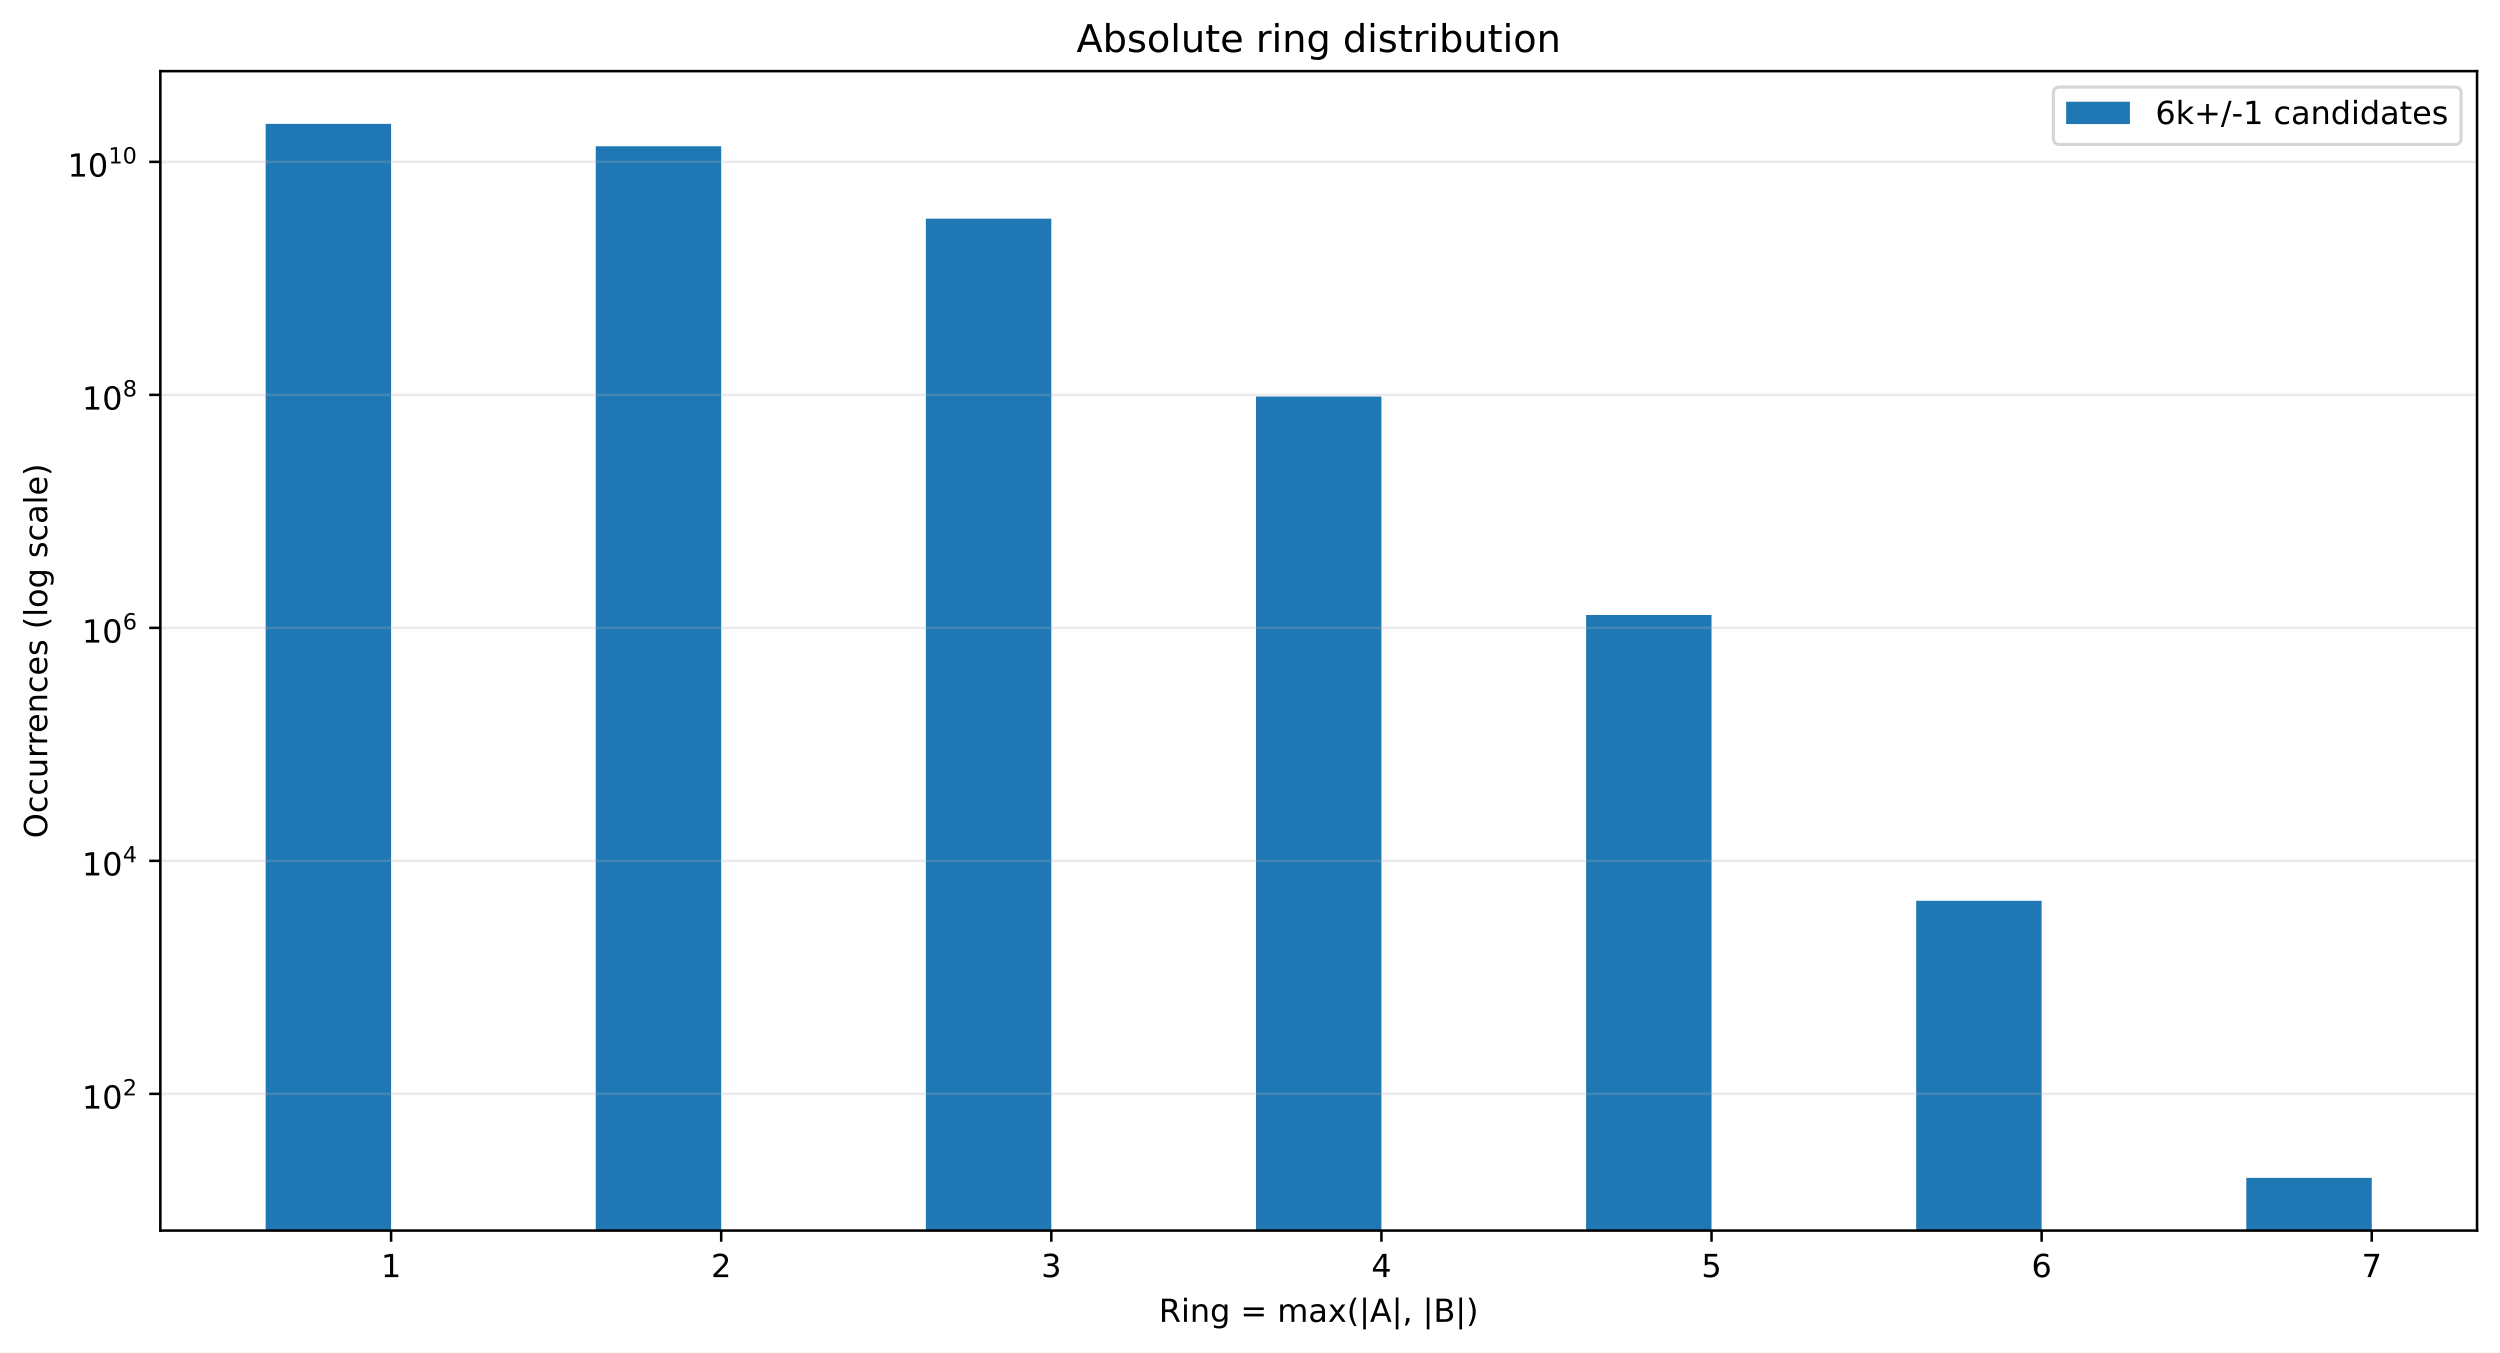
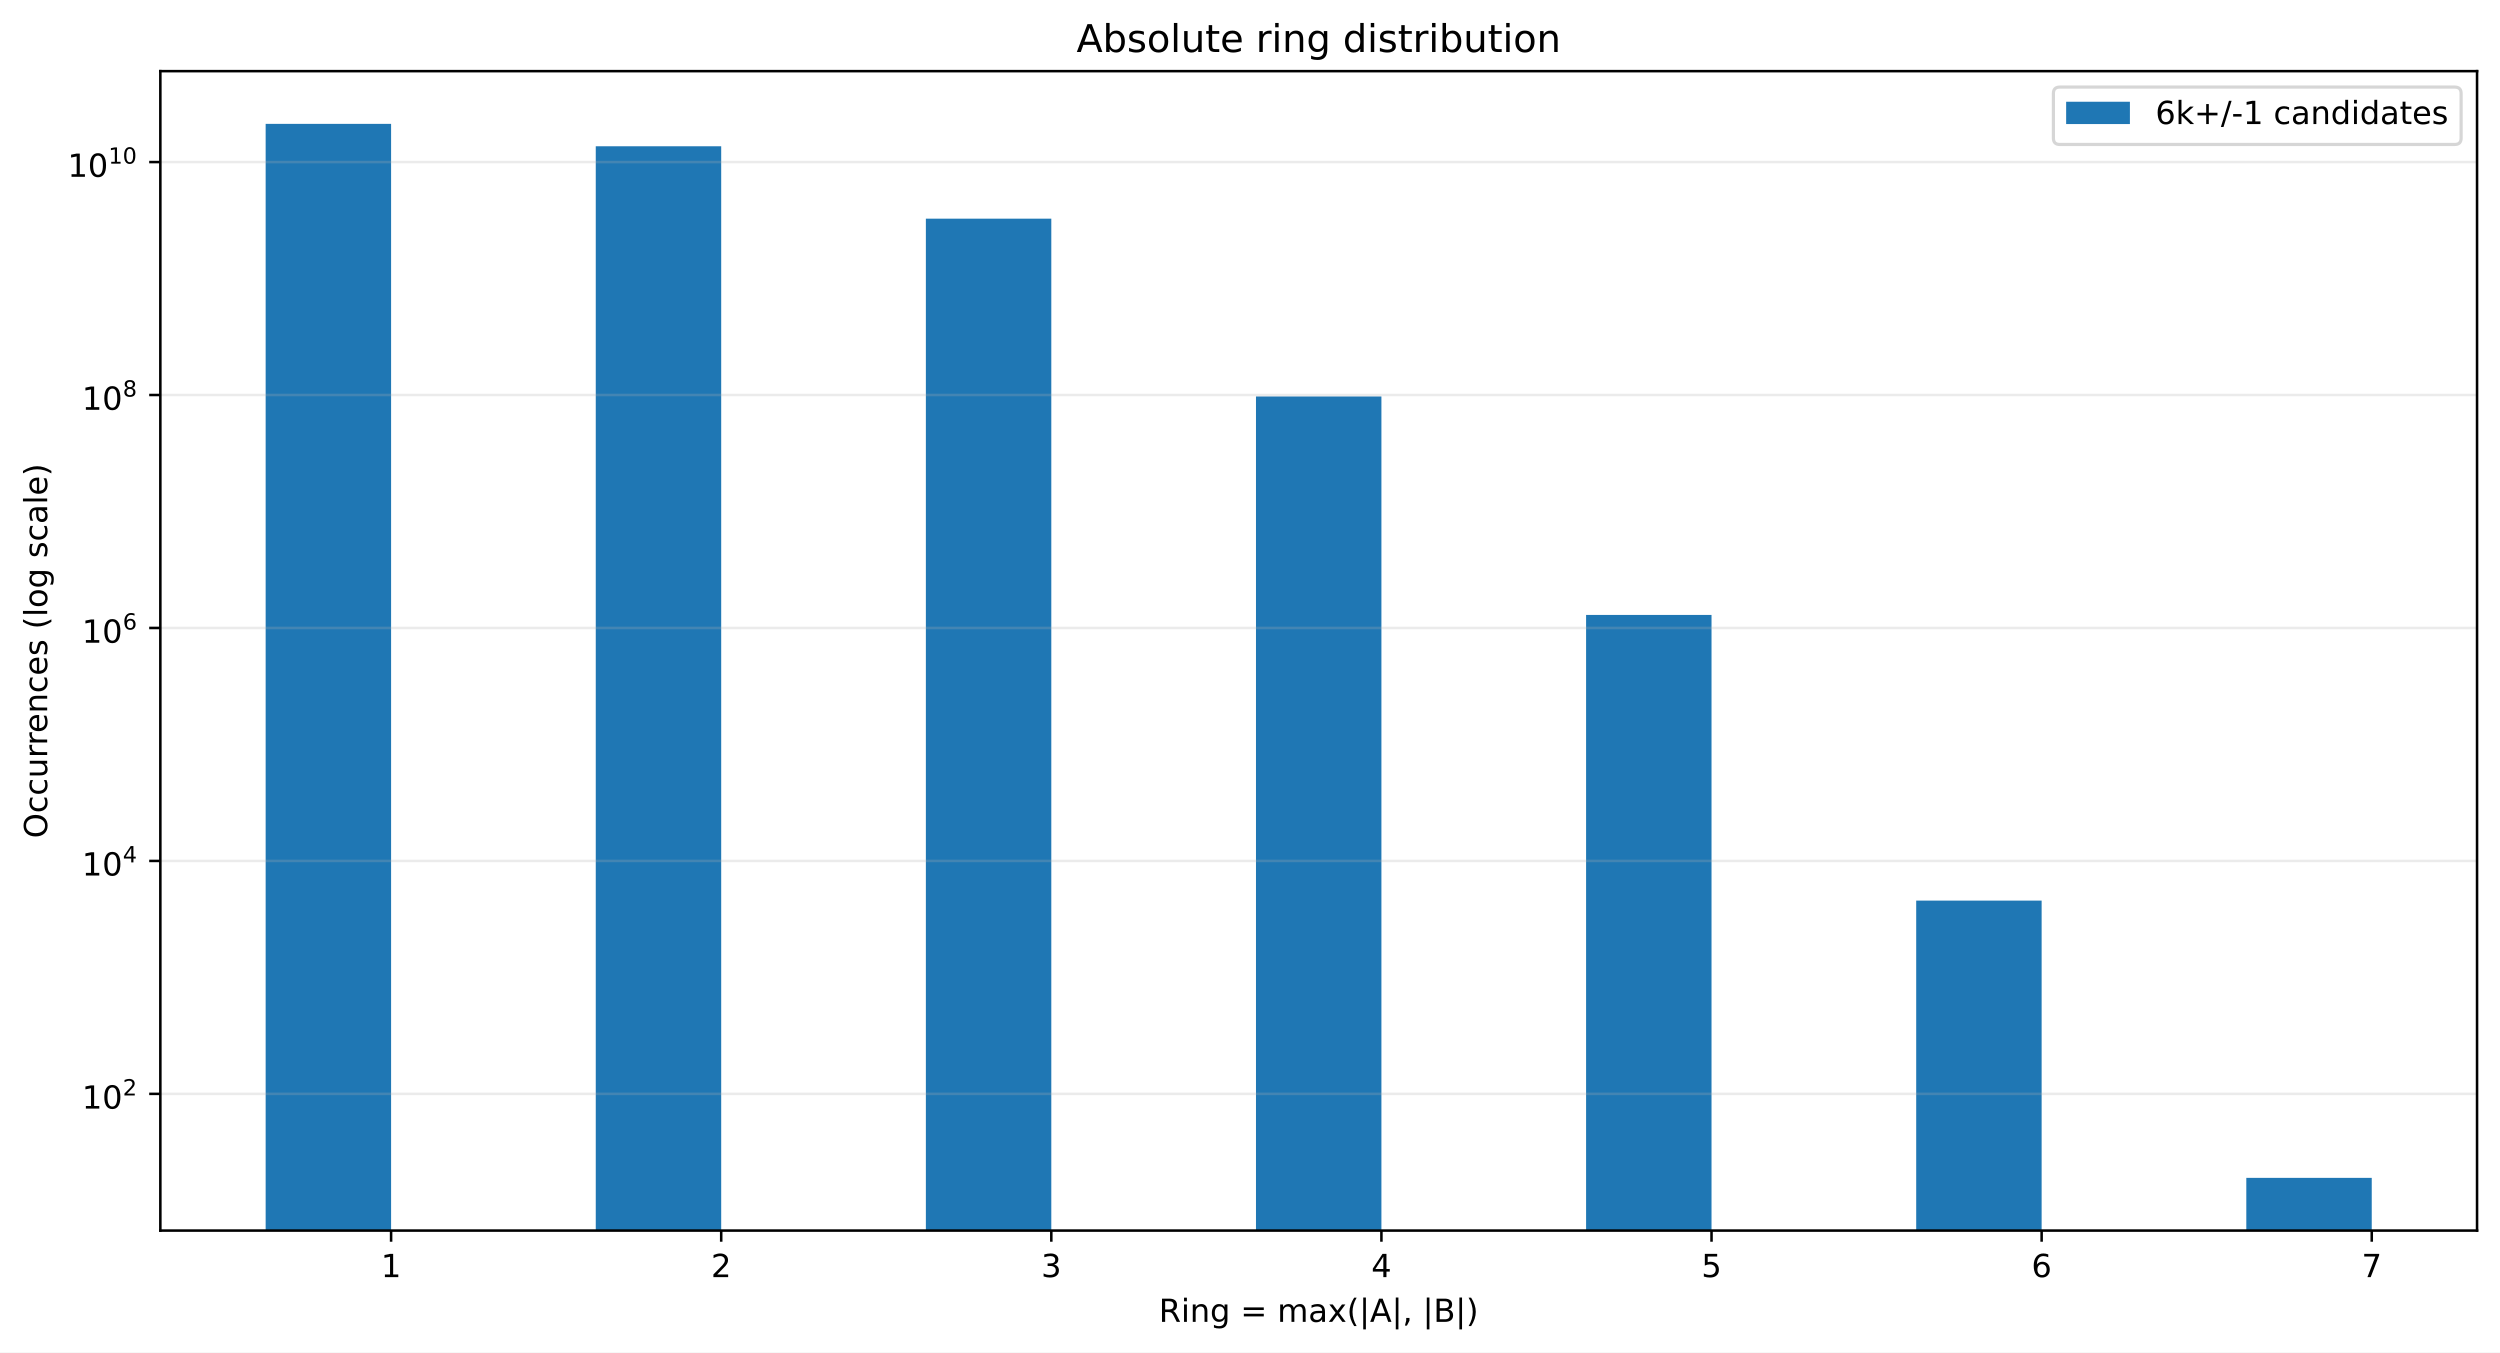
<svg xmlns="http://www.w3.org/2000/svg" xmlns:xlink="http://www.w3.org/1999/xlink" width="784.258pt" height="424.28pt" viewBox="0 0 784.258 424.28" version="1.1">
  <defs>
    <style type="text/css">*{stroke-linejoin: round; stroke-linecap: butt}</style>
  </defs>
  <g id="figure_1">
    <g id="patch_1">
      <path d="M 0 424.28  L 784.258 424.28  L 784.258 0  L 0 0  z " style="fill: #ffffff" />
    </g>
    <g id="axes_1">
      <g id="patch_2">
        <path d="M 50.301 386.036  L 777.058 386.036  L 777.058 22.318  L 50.301 22.318  z " style="fill: #ffffff" />
      </g>
      <g id="patch_3">
-         <path d="M 83.335 36961.839  L 122.687 36961.839  L 122.687 38.851  L 83.335 38.851  z " clip-path="url(#p79db708e8c)" style="fill: #1f77b4" />
+         <path d="M 83.335 36954.535  L 122.687 36954.535  L 122.687 38.851  L 83.335 38.851  z " clip-path="url(#p47289c1f13)" style="fill: #1f77b4" />
      </g>
      <g id="patch_4">
-         <path d="M 186.891 36961.839  L 226.243 36961.839  L 226.243 45.885  L 186.891 45.885  z " clip-path="url(#p79db708e8c)" style="fill: #1f77b4" />
+         <path d="M 186.891 36954.535  L 226.243 36954.535  L 226.243 45.884  L 186.891 45.884  z " clip-path="url(#p47289c1f13)" style="fill: #1f77b4" />
      </g>
      <g id="patch_5">
-         <path d="M 290.448 36961.839  L 329.799 36961.839  L 329.799 68.605  L 290.448 68.605  z " clip-path="url(#p79db708e8c)" style="fill: #1f77b4" />
+         <path d="M 290.448 36954.535  L 329.799 36954.535  L 329.799 68.599  L 290.448 68.599  z " clip-path="url(#p47289c1f13)" style="fill: #1f77b4" />
      </g>
      <g id="patch_6">
-         <path d="M 394.004 36961.839  L 433.355 36961.839  L 433.355 124.393  L 394.004 124.393  z " clip-path="url(#p79db708e8c)" style="fill: #1f77b4" />
+         <path d="M 394.004 36954.535  L 433.355 36954.535  L 433.355 124.376  L 394.004 124.376  z " clip-path="url(#p47289c1f13)" style="fill: #1f77b4" />
      </g>
      <g id="patch_7">
-         <path d="M 497.56 36961.839  L 536.912 36961.839  L 536.912 192.935  L 497.56 192.935  z " clip-path="url(#p79db708e8c)" style="fill: #1f77b4" />
+         <path d="M 497.56 36954.535  L 536.912 36954.535  L 536.912 192.905  L 497.56 192.905  z " clip-path="url(#p47289c1f13)" style="fill: #1f77b4" />
      </g>
      <g id="patch_8">
-         <path d="M 601.116 36961.839  L 640.468 36961.839  L 640.468 282.594  L 601.116 282.594  z " clip-path="url(#p79db708e8c)" style="fill: #1f77b4" />
+         <path d="M 601.116 36954.535  L 640.468 36954.535  L 640.468 282.527  L 601.116 282.527  z " clip-path="url(#p47289c1f13)" style="fill: #1f77b4" />
      </g>
      <g id="patch_9">
-         <path d="M 704.673 36961.839  L 744.024 36961.839  L 744.024 369.503  L 704.673 369.503  z " clip-path="url(#p79db708e8c)" style="fill: #1f77b4" />
+         <path d="M 704.673 36954.535  L 744.024 36954.535  L 744.024 369.503  L 704.673 369.503  z " clip-path="url(#p47289c1f13)" style="fill: #1f77b4" />
      </g>
      <g id="matplotlib.axis_1">
        <g id="xtick_1">
          <g id="line2d_1">
            <defs>
-               <path id="m035ee62857" d="M 0 0  L 0 3.5  " style="stroke: #000000; stroke-width: 0.8" />
+               <path id="m7d4d4d542f" d="M 0 0  L 0 3.5  " style="stroke: #000000; stroke-width: 0.8" />
            </defs>
            <g>
-               <use xlink:href="#m035ee62857" x="122.687" y="386.036" style="stroke: #000000; stroke-width: 0.8" />
+               <use xlink:href="#m7d4d4d542f" x="122.687" y="386.036" style="stroke: #000000; stroke-width: 0.8" />
            </g>
          </g>
          <g id="text_1">
            <g transform="translate(119.5053 400.6334) scale(0.1 -0.1)">
              <defs>
                <path id="DejaVuSans-14" d="M 794 531  L 1825 531  L 1825 4091  L 703 3866  L 703 4441  L 1819 4666  L 2450 4666  L 2450 531  L 3481 531  L 3481 0  L 794 0  L 794 531  z " transform="scale(0.015625)" />
              </defs>
              <use xlink:href="#DejaVuSans-14" />
            </g>
          </g>
        </g>
        <g id="xtick_2">
          <g id="line2d_2">
            <g>
-               <use xlink:href="#m035ee62857" x="226.243" y="386.036" style="stroke: #000000; stroke-width: 0.8" />
+               <use xlink:href="#m7d4d4d542f" x="226.243" y="386.036" style="stroke: #000000; stroke-width: 0.8" />
            </g>
          </g>
          <g id="text_2">
            <g transform="translate(223.0616 400.6334) scale(0.1 -0.1)">
              <defs>
                <path id="DejaVuSans-15" d="M 1228 531  L 3431 531  L 3431 0  L 469 0  L 469 531  Q 828 903 1448 1529  Q 2069 2156 2228 2338  Q 2531 2678 2651 2914  Q 2772 3150 2772 3378  Q 2772 3750 2511 3984  Q 2250 4219 1831 4219  Q 1534 4219 1204 4116  Q 875 4013 500 3803  L 500 4441  Q 881 4594 1212 4672  Q 1544 4750 1819 4750  Q 2544 4750 2975 4387  Q 3406 4025 3406 3419  Q 3406 3131 3298 2873  Q 3191 2616 2906 2266  Q 2828 2175 2409 1742  Q 1991 1309 1228 531  z " transform="scale(0.015625)" />
              </defs>
              <use xlink:href="#DejaVuSans-15" />
            </g>
          </g>
        </g>
        <g id="xtick_3">
          <g id="line2d_3">
            <g>
-               <use xlink:href="#m035ee62857" x="329.799" y="386.036" style="stroke: #000000; stroke-width: 0.8" />
+               <use xlink:href="#m7d4d4d542f" x="329.799" y="386.036" style="stroke: #000000; stroke-width: 0.8" />
            </g>
          </g>
          <g id="text_3">
            <g transform="translate(326.6178 400.6334) scale(0.1 -0.1)">
              <defs>
                <path id="DejaVuSans-16" d="M 2597 2516  Q 3050 2419 3304 2112  Q 3559 1806 3559 1356  Q 3559 666 3084 287  Q 2609 -91 1734 -91  Q 1441 -91 1130 -33  Q 819 25 488 141  L 488 750  Q 750 597 1062 519  Q 1375 441 1716 441  Q 2309 441 2620 675  Q 2931 909 2931 1356  Q 2931 1769 2642 2001  Q 2353 2234 1838 2234  L 1294 2234  L 1294 2753  L 1863 2753  Q 2328 2753 2575 2939  Q 2822 3125 2822 3475  Q 2822 3834 2567 4026  Q 2313 4219 1838 4219  Q 1578 4219 1281 4162  Q 984 4106 628 3988  L 628 4550  Q 988 4650 1302 4700  Q 1616 4750 1894 4750  Q 2613 4750 3031 4423  Q 3450 4097 3450 3541  Q 3450 3153 3228 2886  Q 3006 2619 2597 2516  z " transform="scale(0.015625)" />
              </defs>
              <use xlink:href="#DejaVuSans-16" />
            </g>
          </g>
        </g>
        <g id="xtick_4">
          <g id="line2d_4">
            <g>
-               <use xlink:href="#m035ee62857" x="433.355" y="386.036" style="stroke: #000000; stroke-width: 0.8" />
+               <use xlink:href="#m7d4d4d542f" x="433.355" y="386.036" style="stroke: #000000; stroke-width: 0.8" />
            </g>
          </g>
          <g id="text_4">
            <g transform="translate(430.174 400.6334) scale(0.1 -0.1)">
              <defs>
                <path id="DejaVuSans-17" d="M 2419 4116  L 825 1625  L 2419 1625  L 2419 4116  z M 2253 4666  L 3047 4666  L 3047 1625  L 3713 1625  L 3713 1100  L 3047 1100  L 3047 0  L 2419 0  L 2419 1100  L 313 1100  L 313 1709  L 2253 4666  z " transform="scale(0.015625)" />
              </defs>
              <use xlink:href="#DejaVuSans-17" />
            </g>
          </g>
        </g>
        <g id="xtick_5">
          <g id="line2d_5">
            <g>
-               <use xlink:href="#m035ee62857" x="536.912" y="386.036" style="stroke: #000000; stroke-width: 0.8" />
+               <use xlink:href="#m7d4d4d542f" x="536.912" y="386.036" style="stroke: #000000; stroke-width: 0.8" />
            </g>
          </g>
          <g id="text_5">
            <g transform="translate(533.7303 400.6334) scale(0.1 -0.1)">
              <defs>
                <path id="DejaVuSans-18" d="M 691 4666  L 3169 4666  L 3169 4134  L 1269 4134  L 1269 2991  Q 1406 3038 1543 3061  Q 1681 3084 1819 3084  Q 2600 3084 3056 2656  Q 3513 2228 3513 1497  Q 3513 744 3044 326  Q 2575 -91 1722 -91  Q 1428 -91 1123 -41  Q 819 9 494 109  L 494 744  Q 775 591 1075 516  Q 1375 441 1709 441  Q 2250 441 2565 725  Q 2881 1009 2881 1497  Q 2881 1984 2565 2268  Q 2250 2553 1709 2553  Q 1456 2553 1204 2497  Q 953 2441 691 2322  L 691 4666  z " transform="scale(0.015625)" />
              </defs>
              <use xlink:href="#DejaVuSans-18" />
            </g>
          </g>
        </g>
        <g id="xtick_6">
          <g id="line2d_6">
            <g>
-               <use xlink:href="#m035ee62857" x="640.468" y="386.036" style="stroke: #000000; stroke-width: 0.8" />
+               <use xlink:href="#m7d4d4d542f" x="640.468" y="386.036" style="stroke: #000000; stroke-width: 0.8" />
            </g>
          </g>
          <g id="text_6">
            <g transform="translate(637.2865 400.6334) scale(0.1 -0.1)">
              <defs>
                <path id="DejaVuSans-19" d="M 2113 2584  Q 1688 2584 1439 2293  Q 1191 2003 1191 1497  Q 1191 994 1439 701  Q 1688 409 2113 409  Q 2538 409 2786 701  Q 3034 994 3034 1497  Q 3034 2003 2786 2293  Q 2538 2584 2113 2584  z M 3366 4563  L 3366 3988  Q 3128 4100 2886 4159  Q 2644 4219 2406 4219  Q 1781 4219 1451 3797  Q 1122 3375 1075 2522  Q 1259 2794 1537 2939  Q 1816 3084 2150 3084  Q 2853 3084 3261 2657  Q 3669 2231 3669 1497  Q 3669 778 3244 343  Q 2819 -91 2113 -91  Q 1303 -91 875 529  Q 447 1150 447 2328  Q 447 3434 972 4092  Q 1497 4750 2381 4750  Q 2619 4750 2861 4703  Q 3103 4656 3366 4563  z " transform="scale(0.015625)" />
              </defs>
              <use xlink:href="#DejaVuSans-19" />
            </g>
          </g>
        </g>
        <g id="xtick_7">
          <g id="line2d_7">
            <g>
-               <use xlink:href="#m035ee62857" x="744.024" y="386.036" style="stroke: #000000; stroke-width: 0.8" />
+               <use xlink:href="#m7d4d4d542f" x="744.024" y="386.036" style="stroke: #000000; stroke-width: 0.8" />
            </g>
          </g>
          <g id="text_7">
            <g transform="translate(740.8427 400.6334) scale(0.1 -0.1)">
              <defs>
                <path id="DejaVuSans-1a" d="M 525 4666  L 3525 4666  L 3525 4397  L 1831 0  L 1172 0  L 2766 4134  L 525 4134  L 525 4666  z " transform="scale(0.015625)" />
              </defs>
              <use xlink:href="#DejaVuSans-1a" />
            </g>
          </g>
        </g>
        <g id="text_8">
          <g transform="translate(363.5437 414.678) scale(0.1 -0.1)">
            <defs>
              <path id="DejaVuSans-35" d="M 2841 2188  Q 3044 2119 3236 1894  Q 3428 1669 3622 1275  L 4263 0  L 3584 0  L 2988 1197  Q 2756 1666 2539 1819  Q 2322 1972 1947 1972  L 1259 1972  L 1259 0  L 628 0  L 628 4666  L 2053 4666  Q 2853 4666 3247 4331  Q 3641 3997 3641 3322  Q 3641 2881 3436 2590  Q 3231 2300 2841 2188  z M 1259 4147  L 1259 2491  L 2053 2491  Q 2509 2491 2742 2702  Q 2975 2913 2975 3322  Q 2975 3731 2742 3939  Q 2509 4147 2053 4147  L 1259 4147  z " transform="scale(0.015625)" />
              <path id="DejaVuSans-4c" d="M 603 3500  L 1178 3500  L 1178 0  L 603 0  L 603 3500  z M 603 4863  L 1178 4863  L 1178 4134  L 603 4134  L 603 4863  z " transform="scale(0.015625)" />
              <path id="DejaVuSans-51" d="M 3513 2113  L 3513 0  L 2938 0  L 2938 2094  Q 2938 2591 2744 2837  Q 2550 3084 2163 3084  Q 1697 3084 1428 2787  Q 1159 2491 1159 1978  L 1159 0  L 581 0  L 581 3500  L 1159 3500  L 1159 2956  Q 1366 3272 1645 3428  Q 1925 3584 2291 3584  Q 2894 3584 3203 3211  Q 3513 2838 3513 2113  z " transform="scale(0.015625)" />
              <path id="DejaVuSans-4a" d="M 2906 1791  Q 2906 2416 2648 2759  Q 2391 3103 1925 3103  Q 1463 3103 1205 2759  Q 947 2416 947 1791  Q 947 1169 1205 825  Q 1463 481 1925 481  Q 2391 481 2648 825  Q 2906 1169 2906 1791  z M 3481 434  Q 3481 -459 3084 -895  Q 2688 -1331 1869 -1331  Q 1566 -1331 1297 -1286  Q 1028 -1241 775 -1147  L 775 -588  Q 1028 -725 1275 -790  Q 1522 -856 1778 -856  Q 2344 -856 2625 -561  Q 2906 -266 2906 331  L 2906 616  Q 2728 306 2450 153  Q 2172 0 1784 0  Q 1141 0 747 490  Q 353 981 353 1791  Q 353 2603 747 3093  Q 1141 3584 1784 3584  Q 2172 3584 2450 3431  Q 2728 3278 2906 2969  L 2906 3500  L 3481 3500  L 3481 434  z " transform="scale(0.015625)" />
              <path id="DejaVuSans-3" transform="scale(0.015625)" />
              <path id="DejaVuSans-20" d="M 678 2906  L 4684 2906  L 4684 2381  L 678 2381  L 678 2906  z M 678 1631  L 4684 1631  L 4684 1100  L 678 1100  L 678 1631  z " transform="scale(0.015625)" />
              <path id="DejaVuSans-50" d="M 3328 2828  Q 3544 3216 3844 3400  Q 4144 3584 4550 3584  Q 5097 3584 5394 3201  Q 5691 2819 5691 2113  L 5691 0  L 5113 0  L 5113 2094  Q 5113 2597 4934 2840  Q 4756 3084 4391 3084  Q 3944 3084 3684 2787  Q 3425 2491 3425 1978  L 3425 0  L 2847 0  L 2847 2094  Q 2847 2600 2669 2842  Q 2491 3084 2119 3084  Q 1678 3084 1418 2786  Q 1159 2488 1159 1978  L 1159 0  L 581 0  L 581 3500  L 1159 3500  L 1159 2956  Q 1356 3278 1631 3431  Q 1906 3584 2284 3584  Q 2666 3584 2933 3390  Q 3200 3197 3328 2828  z " transform="scale(0.015625)" />
              <path id="DejaVuSans-44" d="M 2194 1759  Q 1497 1759 1228 1600  Q 959 1441 959 1056  Q 959 750 1161 570  Q 1363 391 1709 391  Q 2188 391 2477 730  Q 2766 1069 2766 1631  L 2766 1759  L 2194 1759  z M 3341 1997  L 3341 0  L 2766 0  L 2766 531  Q 2569 213 2275 61  Q 1981 -91 1556 -91  Q 1019 -91 701 211  Q 384 513 384 1019  Q 384 1609 779 1909  Q 1175 2209 1959 2209  L 2766 2209  L 2766 2266  Q 2766 2663 2505 2880  Q 2244 3097 1772 3097  Q 1472 3097 1187 3025  Q 903 2953 641 2809  L 641 3341  Q 956 3463 1253 3523  Q 1550 3584 1831 3584  Q 2591 3584 2966 3190  Q 3341 2797 3341 1997  z " transform="scale(0.015625)" />
              <path id="DejaVuSans-5b" d="M 3513 3500  L 2247 1797  L 3578 0  L 2900 0  L 1881 1375  L 863 0  L 184 0  L 1544 1831  L 300 3500  L 978 3500  L 1906 2253  L 2834 3500  L 3513 3500  z " transform="scale(0.015625)" />
              <path id="DejaVuSans-b" d="M 1984 4856  Q 1566 4138 1362 3434  Q 1159 2731 1159 2009  Q 1159 1288 1364 580  Q 1569 -128 1984 -844  L 1484 -844  Q 1016 -109 783 600  Q 550 1309 550 2009  Q 550 2706 781 3412  Q 1013 4119 1484 4856  L 1984 4856  z " transform="scale(0.015625)" />
              <path id="DejaVuSans-5f" d="M 1344 4891  L 1344 -1509  L 813 -1509  L 813 4891  L 1344 4891  z " transform="scale(0.015625)" />
              <path id="DejaVuSans-24" d="M 2188 4044  L 1331 1722  L 3047 1722  L 2188 4044  z M 1831 4666  L 2547 4666  L 4325 0  L 3669 0  L 3244 1197  L 1141 1197  L 716 0  L 50 0  L 1831 4666  z " transform="scale(0.015625)" />
              <path id="DejaVuSans-f" d="M 750 794  L 1409 794  L 1409 256  L 897 -744  L 494 -744  L 750 256  L 750 794  z " transform="scale(0.015625)" />
              <path id="DejaVuSans-25" d="M 1259 2228  L 1259 519  L 2272 519  Q 2781 519 3026 730  Q 3272 941 3272 1375  Q 3272 1813 3026 2020  Q 2781 2228 2272 2228  L 1259 2228  z M 1259 4147  L 1259 2741  L 2194 2741  Q 2656 2741 2882 2914  Q 3109 3088 3109 3444  Q 3109 3797 2882 3972  Q 2656 4147 2194 4147  L 1259 4147  z M 628 4666  L 2241 4666  Q 2963 4666 3353 4366  Q 3744 4066 3744 3513  Q 3744 3084 3544 2831  Q 3344 2578 2956 2516  Q 3422 2416 3680 2098  Q 3938 1781 3938 1306  Q 3938 681 3513 340  Q 3088 0 2303 0  L 628 0  L 628 4666  z " transform="scale(0.015625)" />
              <path id="DejaVuSans-c" d="M 513 4856  L 1013 4856  Q 1481 4119 1714 3412  Q 1947 2706 1947 2009  Q 1947 1309 1714 600  Q 1481 -109 1013 -844  L 513 -844  Q 928 -128 1133 580  Q 1338 1288 1338 2009  Q 1338 2731 1133 3434  Q 928 4138 513 4856  z " transform="scale(0.015625)" />
            </defs>
            <use xlink:href="#DejaVuSans-35" />
            <use xlink:href="#DejaVuSans-4c" transform="translate(69.48438 0)" />
            <use xlink:href="#DejaVuSans-51" transform="translate(97.26562 0)" />
            <use xlink:href="#DejaVuSans-4a" transform="translate(160.6406 0)" />
            <use xlink:href="#DejaVuSans-3" transform="translate(224.125 0)" />
            <use xlink:href="#DejaVuSans-20" transform="translate(255.9062 0)" />
            <use xlink:href="#DejaVuSans-3" transform="translate(339.7031 0)" />
            <use xlink:href="#DejaVuSans-50" transform="translate(371.4844 0)" />
            <use xlink:href="#DejaVuSans-44" transform="translate(468.8906 0)" />
            <use xlink:href="#DejaVuSans-5b" transform="translate(530.1719 0)" />
            <use xlink:href="#DejaVuSans-b" transform="translate(589.3594 0)" />
            <use xlink:href="#DejaVuSans-5f" transform="translate(628.375 0)" />
            <use xlink:href="#DejaVuSans-24" transform="translate(662.0625 0)" />
            <use xlink:href="#DejaVuSans-5f" transform="translate(730.4688 0)" />
            <use xlink:href="#DejaVuSans-f" transform="translate(764.1562 0)" />
            <use xlink:href="#DejaVuSans-3" transform="translate(795.9375 0)" />
            <use xlink:href="#DejaVuSans-5f" transform="translate(827.7188 0)" />
            <use xlink:href="#DejaVuSans-25" transform="translate(861.4062 0)" />
            <use xlink:href="#DejaVuSans-5f" transform="translate(930.0156 0)" />
            <use xlink:href="#DejaVuSans-c" transform="translate(963.7031 0)" />
          </g>
        </g>
      </g>
      <g id="matplotlib.axis_2">
        <g id="ytick_1">
          <g id="line2d_8">
-             <path d="M 50.301 343.145  L 777.058 343.145  " clip-path="url(#p79db708e8c)" style="fill: none; stroke: #b0b0b0; stroke-opacity: 0.25; stroke-width: 0.8; stroke-linecap: square" />
+             <path d="M 50.301 343.15  L 777.058 343.15  " clip-path="url(#p47289c1f13)" style="fill: none; stroke: #b0b0b0; stroke-opacity: 0.25; stroke-width: 0.8; stroke-linecap: square" />
          </g>
          <g id="line2d_9">
            <defs>
-               <path id="m21030de9c1" d="M 0 0  L -3.5 0  " style="stroke: #000000; stroke-width: 0.8" />
+               <path id="m8524e3d98f" d="M 0 0  L -3.5 0  " style="stroke: #000000; stroke-width: 0.8" />
            </defs>
            <g>
-               <use xlink:href="#m21030de9c1" x="50.301" y="343.145" style="stroke: #000000; stroke-width: 0.8" />
+               <use xlink:href="#m8524e3d98f" x="50.301" y="343.15" style="stroke: #000000; stroke-width: 0.8" />
            </g>
          </g>
          <g id="text_9">
-             <g transform="translate(25.70078 347.8448) scale(0.1 -0.1)">
+             <g transform="translate(25.70078 347.85) scale(0.1 -0.1)">
              <defs>
                <path id="DejaVuSans-13" d="M 2034 4250  Q 1547 4250 1301 3770  Q 1056 3291 1056 2328  Q 1056 1369 1301 889  Q 1547 409 2034 409  Q 2525 409 2770 889  Q 3016 1369 3016 2328  Q 3016 3291 2770 3770  Q 2525 4250 2034 4250  z M 2034 4750  Q 2819 4750 3233 4129  Q 3647 3509 3647 2328  Q 3647 1150 3233 529  Q 2819 -91 2034 -91  Q 1250 -91 836 529  Q 422 1150 422 2328  Q 422 3509 836 4129  Q 1250 4750 2034 4750  z " transform="scale(0.015625)" />
              </defs>
              <use xlink:href="#DejaVuSans-14" transform="translate(0 0.746875)" />
              <use xlink:href="#DejaVuSans-13" transform="translate(63.62305 0.746875)" />
              <use xlink:href="#DejaVuSans-15" transform="translate(128.2031 42.04688) scale(0.7)" />
            </g>
          </g>
        </g>
        <g id="ytick_2">
          <g id="line2d_10">
-             <path d="M 50.301 270.054  L 777.058 270.054  " clip-path="url(#p79db708e8c)" style="fill: none; stroke: #b0b0b0; stroke-opacity: 0.25; stroke-width: 0.8; stroke-linecap: square" />
+             <path d="M 50.301 270.073  L 777.058 270.073  " clip-path="url(#p47289c1f13)" style="fill: none; stroke: #b0b0b0; stroke-opacity: 0.25; stroke-width: 0.8; stroke-linecap: square" />
          </g>
          <g id="line2d_11">
            <g>
-               <use xlink:href="#m21030de9c1" x="50.301" y="270.054" style="stroke: #000000; stroke-width: 0.8" />
+               <use xlink:href="#m8524e3d98f" x="50.301" y="270.073" style="stroke: #000000; stroke-width: 0.8" />
            </g>
          </g>
          <g id="text_10">
-             <g transform="translate(25.70078 274.7036) scale(0.1 -0.1)">
+             <g transform="translate(25.70078 274.7234) scale(0.1 -0.1)">
              <use xlink:href="#DejaVuSans-14" transform="translate(0 0.665625)" />
              <use xlink:href="#DejaVuSans-13" transform="translate(63.62305 0.665625)" />
              <use xlink:href="#DejaVuSans-17" transform="translate(128.2031 41.96563) scale(0.7)" />
            </g>
          </g>
        </g>
        <g id="ytick_3">
          <g id="line2d_12">
-             <path d="M 50.301 196.962  L 777.058 196.962  " clip-path="url(#p79db708e8c)" style="fill: none; stroke: #b0b0b0; stroke-opacity: 0.25; stroke-width: 0.8; stroke-linecap: square" />
+             <path d="M 50.301 196.997  L 777.058 196.997  " clip-path="url(#p47289c1f13)" style="fill: none; stroke: #b0b0b0; stroke-opacity: 0.25; stroke-width: 0.8; stroke-linecap: square" />
          </g>
          <g id="line2d_13">
            <g>
-               <use xlink:href="#m21030de9c1" x="50.301" y="196.962" style="stroke: #000000; stroke-width: 0.8" />
+               <use xlink:href="#m8524e3d98f" x="50.301" y="196.997" style="stroke: #000000; stroke-width: 0.8" />
            </g>
          </g>
          <g id="text_11">
-             <g transform="translate(25.70078 201.6624) scale(0.1 -0.1)">
+             <g transform="translate(25.70078 201.6968) scale(0.1 -0.1)">
              <use xlink:href="#DejaVuSans-14" transform="translate(0 0.746875)" />
              <use xlink:href="#DejaVuSans-13" transform="translate(63.62305 0.746875)" />
              <use xlink:href="#DejaVuSans-19" transform="translate(128.2031 42.04688) scale(0.7)" />
            </g>
          </g>
        </g>
        <g id="ytick_4">
          <g id="line2d_14">
-             <path d="M 50.301 123.871  L 777.058 123.871  " clip-path="url(#p79db708e8c)" style="fill: none; stroke: #b0b0b0; stroke-opacity: 0.25; stroke-width: 0.8; stroke-linecap: square" />
+             <path d="M 50.301 123.92  L 777.058 123.92  " clip-path="url(#p47289c1f13)" style="fill: none; stroke: #b0b0b0; stroke-opacity: 0.25; stroke-width: 0.8; stroke-linecap: square" />
          </g>
          <g id="line2d_15">
            <g>
-               <use xlink:href="#m21030de9c1" x="50.301" y="123.871" style="stroke: #000000; stroke-width: 0.8" />
+               <use xlink:href="#m8524e3d98f" x="50.301" y="123.92" style="stroke: #000000; stroke-width: 0.8" />
            </g>
          </g>
          <g id="text_12">
-             <g transform="translate(25.70078 128.5712) scale(0.1 -0.1)">
+             <g transform="translate(25.70078 128.6202) scale(0.1 -0.1)">
              <defs>
                <path id="DejaVuSans-1b" d="M 2034 2216  Q 1584 2216 1326 1975  Q 1069 1734 1069 1313  Q 1069 891 1326 650  Q 1584 409 2034 409  Q 2484 409 2743 651  Q 3003 894 3003 1313  Q 3003 1734 2745 1975  Q 2488 2216 2034 2216  z M 1403 2484  Q 997 2584 770 2862  Q 544 3141 544 3541  Q 544 4100 942 4425  Q 1341 4750 2034 4750  Q 2731 4750 3128 4425  Q 3525 4100 3525 3541  Q 3525 3141 3298 2862  Q 3072 2584 2669 2484  Q 3125 2378 3379 2068  Q 3634 1759 3634 1313  Q 3634 634 3220 271  Q 2806 -91 2034 -91  Q 1263 -91 848 271  Q 434 634 434 1313  Q 434 1759 690 2068  Q 947 2378 1403 2484  z M 1172 3481  Q 1172 3119 1398 2916  Q 1625 2713 2034 2713  Q 2441 2713 2670 2916  Q 2900 3119 2900 3481  Q 2900 3844 2670 4047  Q 2441 4250 2034 4250  Q 1625 4250 1398 4047  Q 1172 3844 1172 3481  z " transform="scale(0.015625)" />
              </defs>
              <use xlink:href="#DejaVuSans-14" transform="translate(0 0.746875)" />
              <use xlink:href="#DejaVuSans-13" transform="translate(63.62305 0.746875)" />
              <use xlink:href="#DejaVuSans-1b" transform="translate(128.2031 42.04688) scale(0.7)" />
            </g>
          </g>
        </g>
        <g id="ytick_5">
          <g id="line2d_16">
-             <path d="M 50.301 50.78  L 777.058 50.78  " clip-path="url(#p79db708e8c)" style="fill: none; stroke: #b0b0b0; stroke-opacity: 0.25; stroke-width: 0.8; stroke-linecap: square" />
+             <path d="M 50.301 50.844  L 777.058 50.844  " clip-path="url(#p47289c1f13)" style="fill: none; stroke: #b0b0b0; stroke-opacity: 0.25; stroke-width: 0.8; stroke-linecap: square" />
          </g>
          <g id="line2d_17">
            <g>
-               <use xlink:href="#m21030de9c1" x="50.301" y="50.78" style="stroke: #000000; stroke-width: 0.8" />
+               <use xlink:href="#m8524e3d98f" x="50.301" y="50.844" style="stroke: #000000; stroke-width: 0.8" />
            </g>
          </g>
          <g id="text_13">
-             <g transform="translate(21.20078 55.47996) scale(0.1 -0.1)">
+             <g transform="translate(21.20078 55.54357) scale(0.1 -0.1)">
              <use xlink:href="#DejaVuSans-14" transform="translate(0 0.746875)" />
              <use xlink:href="#DejaVuSans-13" transform="translate(63.62305 0.746875)" />
              <use xlink:href="#DejaVuSans-14" transform="translate(128.2031 42.04688) scale(0.7)" />
              <use xlink:href="#DejaVuSans-13" transform="translate(172.7393 42.04688) scale(0.7)" />
            </g>
          </g>
        </g>
        <g id="text_14">
          <g transform="translate(14.79844 262.9551) rotate(-90) scale(0.1 -0.1)">
            <defs>
              <path id="DejaVuSans-32" d="M 2522 4238  Q 1834 4238 1429 3725  Q 1025 3213 1025 2328  Q 1025 1447 1429 934  Q 1834 422 2522 422  Q 3209 422 3611 934  Q 4013 1447 4013 2328  Q 4013 3213 3611 3725  Q 3209 4238 2522 4238  z M 2522 4750  Q 3503 4750 4090 4092  Q 4678 3434 4678 2328  Q 4678 1225 4090 567  Q 3503 -91 2522 -91  Q 1538 -91 948 565  Q 359 1222 359 2328  Q 359 3434 948 4092  Q 1538 4750 2522 4750  z " transform="scale(0.015625)" />
              <path id="DejaVuSans-46" d="M 3122 3366  L 3122 2828  Q 2878 2963 2633 3030  Q 2388 3097 2138 3097  Q 1578 3097 1268 2742  Q 959 2388 959 1747  Q 959 1106 1268 751  Q 1578 397 2138 397  Q 2388 397 2633 464  Q 2878 531 3122 666  L 3122 134  Q 2881 22 2623 -34  Q 2366 -91 2075 -91  Q 1284 -91 818 406  Q 353 903 353 1747  Q 353 2603 823 3093  Q 1294 3584 2113 3584  Q 2378 3584 2631 3529  Q 2884 3475 3122 3366  z " transform="scale(0.015625)" />
              <path id="DejaVuSans-58" d="M 544 1381  L 544 3500  L 1119 3500  L 1119 1403  Q 1119 906 1312 657  Q 1506 409 1894 409  Q 2359 409 2629 706  Q 2900 1003 2900 1516  L 2900 3500  L 3475 3500  L 3475 0  L 2900 0  L 2900 538  Q 2691 219 2414 64  Q 2138 -91 1772 -91  Q 1169 -91 856 284  Q 544 659 544 1381  z M 1991 3584  L 1991 3584  z " transform="scale(0.015625)" />
              <path id="DejaVuSans-55" d="M 2631 2963  Q 2534 3019 2420 3045  Q 2306 3072 2169 3072  Q 1681 3072 1420 2755  Q 1159 2438 1159 1844  L 1159 0  L 581 0  L 581 3500  L 1159 3500  L 1159 2956  Q 1341 3275 1631 3429  Q 1922 3584 2338 3584  Q 2397 3584 2469 3576  Q 2541 3569 2628 3553  L 2631 2963  z " transform="scale(0.015625)" />
              <path id="DejaVuSans-48" d="M 3597 1894  L 3597 1613  L 953 1613  Q 991 1019 1311 708  Q 1631 397 2203 397  Q 2534 397 2845 478  Q 3156 559 3463 722  L 3463 178  Q 3153 47 2828 -22  Q 2503 -91 2169 -91  Q 1331 -91 842 396  Q 353 884 353 1716  Q 353 2575 817 3079  Q 1281 3584 2069 3584  Q 2775 3584 3186 3129  Q 3597 2675 3597 1894  z M 3022 2063  Q 3016 2534 2758 2815  Q 2500 3097 2075 3097  Q 1594 3097 1305 2825  Q 1016 2553 972 2059  L 3022 2063  z " transform="scale(0.015625)" />
              <path id="DejaVuSans-56" d="M 2834 3397  L 2834 2853  Q 2591 2978 2328 3040  Q 2066 3103 1784 3103  Q 1356 3103 1142 2972  Q 928 2841 928 2578  Q 928 2378 1081 2264  Q 1234 2150 1697 2047  L 1894 2003  Q 2506 1872 2764 1633  Q 3022 1394 3022 966  Q 3022 478 2636 193  Q 2250 -91 1575 -91  Q 1294 -91 989 -36  Q 684 19 347 128  L 347 722  Q 666 556 975 473  Q 1284 391 1588 391  Q 1994 391 2212 530  Q 2431 669 2431 922  Q 2431 1156 2273 1281  Q 2116 1406 1581 1522  L 1381 1569  Q 847 1681 609 1914  Q 372 2147 372 2553  Q 372 3047 722 3315  Q 1072 3584 1716 3584  Q 2034 3584 2315 3537  Q 2597 3491 2834 3397  z " transform="scale(0.015625)" />
              <path id="DejaVuSans-4f" d="M 603 4863  L 1178 4863  L 1178 0  L 603 0  L 603 4863  z " transform="scale(0.015625)" />
              <path id="DejaVuSans-52" d="M 1959 3097  Q 1497 3097 1228 2736  Q 959 2375 959 1747  Q 959 1119 1226 758  Q 1494 397 1959 397  Q 2419 397 2687 759  Q 2956 1122 2956 1747  Q 2956 2369 2687 2733  Q 2419 3097 1959 3097  z M 1959 3584  Q 2709 3584 3137 3096  Q 3566 2609 3566 1747  Q 3566 888 3137 398  Q 2709 -91 1959 -91  Q 1206 -91 779 398  Q 353 888 353 1747  Q 353 2609 779 3096  Q 1206 3584 1959 3584  z " transform="scale(0.015625)" />
            </defs>
            <use xlink:href="#DejaVuSans-32" />
            <use xlink:href="#DejaVuSans-46" transform="translate(78.71875 0)" />
            <use xlink:href="#DejaVuSans-46" transform="translate(133.7031 0)" />
            <use xlink:href="#DejaVuSans-58" transform="translate(188.6875 0)" />
            <use xlink:href="#DejaVuSans-55" transform="translate(252.0625 0)" />
            <use xlink:href="#DejaVuSans-55" transform="translate(291.4219 0)" />
            <use xlink:href="#DejaVuSans-48" transform="translate(330.3281 0)" />
            <use xlink:href="#DejaVuSans-51" transform="translate(391.8594 0)" />
            <use xlink:href="#DejaVuSans-46" transform="translate(455.2344 0)" />
            <use xlink:href="#DejaVuSans-48" transform="translate(510.2188 0)" />
            <use xlink:href="#DejaVuSans-56" transform="translate(571.75 0)" />
            <use xlink:href="#DejaVuSans-3" transform="translate(623.8438 0)" />
            <use xlink:href="#DejaVuSans-b" transform="translate(655.625 0)" />
            <use xlink:href="#DejaVuSans-4f" transform="translate(694.6406 0)" />
            <use xlink:href="#DejaVuSans-52" transform="translate(722.4219 0)" />
            <use xlink:href="#DejaVuSans-4a" transform="translate(783.6094 0)" />
            <use xlink:href="#DejaVuSans-3" transform="translate(847.0938 0)" />
            <use xlink:href="#DejaVuSans-56" transform="translate(878.875 0)" />
            <use xlink:href="#DejaVuSans-46" transform="translate(930.9688 0)" />
            <use xlink:href="#DejaVuSans-44" transform="translate(985.9531 0)" />
            <use xlink:href="#DejaVuSans-4f" transform="translate(1047.234 0)" />
            <use xlink:href="#DejaVuSans-48" transform="translate(1075.016 0)" />
            <use xlink:href="#DejaVuSans-c" transform="translate(1136.547 0)" />
          </g>
        </g>
      </g>
      <g id="patch_10">
        <path d="M 50.301 386.036  L 50.301 22.318  " style="fill: none; stroke: #000000; stroke-width: 0.8; stroke-linejoin: miter; stroke-linecap: square" />
      </g>
      <g id="patch_11">
        <path d="M 777.058 386.036  L 777.058 22.318  " style="fill: none; stroke: #000000; stroke-width: 0.8; stroke-linejoin: miter; stroke-linecap: square" />
      </g>
      <g id="patch_12">
        <path d="M 50.301 386.036  L 777.058 386.036  " style="fill: none; stroke: #000000; stroke-width: 0.8; stroke-linejoin: miter; stroke-linecap: square" />
      </g>
      <g id="patch_13">
        <path d="M 50.301 22.318  L 777.058 22.318  " style="fill: none; stroke: #000000; stroke-width: 0.8; stroke-linejoin: miter; stroke-linecap: square" />
      </g>
      <g id="text_15">
        <g transform="translate(337.7055 16.31812) scale(0.12 -0.12)">
          <defs>
            <path id="DejaVuSans-45" d="M 3116 1747  Q 3116 2381 2855 2742  Q 2594 3103 2138 3103  Q 1681 3103 1420 2742  Q 1159 2381 1159 1747  Q 1159 1113 1420 752  Q 1681 391 2138 391  Q 2594 391 2855 752  Q 3116 1113 3116 1747  z M 1159 2969  Q 1341 3281 1617 3432  Q 1894 3584 2278 3584  Q 2916 3584 3314 3078  Q 3713 2572 3713 1747  Q 3713 922 3314 415  Q 2916 -91 2278 -91  Q 1894 -91 1617 61  Q 1341 213 1159 525  L 1159 0  L 581 0  L 581 4863  L 1159 4863  L 1159 2969  z " transform="scale(0.015625)" />
            <path id="DejaVuSans-57" d="M 1172 4494  L 1172 3500  L 2356 3500  L 2356 3053  L 1172 3053  L 1172 1153  Q 1172 725 1289 603  Q 1406 481 1766 481  L 2356 481  L 2356 0  L 1766 0  Q 1100 0 847 248  Q 594 497 594 1153  L 594 3053  L 172 3053  L 172 3500  L 594 3500  L 594 4494  L 1172 4494  z " transform="scale(0.015625)" />
            <path id="DejaVuSans-47" d="M 2906 2969  L 2906 4863  L 3481 4863  L 3481 0  L 2906 0  L 2906 525  Q 2725 213 2448 61  Q 2172 -91 1784 -91  Q 1150 -91 751 415  Q 353 922 353 1747  Q 353 2572 751 3078  Q 1150 3584 1784 3584  Q 2172 3584 2448 3432  Q 2725 3281 2906 2969  z M 947 1747  Q 947 1113 1208 752  Q 1469 391 1925 391  Q 2381 391 2643 752  Q 2906 1113 2906 1747  Q 2906 2381 2643 2742  Q 2381 3103 1925 3103  Q 1469 3103 1208 2742  Q 947 2381 947 1747  z " transform="scale(0.015625)" />
          </defs>
          <use xlink:href="#DejaVuSans-24" />
          <use xlink:href="#DejaVuSans-45" transform="translate(68.40625 0)" />
          <use xlink:href="#DejaVuSans-56" transform="translate(131.8906 0)" />
          <use xlink:href="#DejaVuSans-52" transform="translate(183.9844 0)" />
          <use xlink:href="#DejaVuSans-4f" transform="translate(245.1719 0)" />
          <use xlink:href="#DejaVuSans-58" transform="translate(272.9531 0)" />
          <use xlink:href="#DejaVuSans-57" transform="translate(336.3281 0)" />
          <use xlink:href="#DejaVuSans-48" transform="translate(375.5312 0)" />
          <use xlink:href="#DejaVuSans-3" transform="translate(437.0625 0)" />
          <use xlink:href="#DejaVuSans-55" transform="translate(468.8438 0)" />
          <use xlink:href="#DejaVuSans-4c" transform="translate(509.9531 0)" />
          <use xlink:href="#DejaVuSans-51" transform="translate(537.7344 0)" />
          <use xlink:href="#DejaVuSans-4a" transform="translate(601.1094 0)" />
          <use xlink:href="#DejaVuSans-3" transform="translate(664.5938 0)" />
          <use xlink:href="#DejaVuSans-47" transform="translate(696.375 0)" />
          <use xlink:href="#DejaVuSans-4c" transform="translate(759.8594 0)" />
          <use xlink:href="#DejaVuSans-56" transform="translate(787.6406 0)" />
          <use xlink:href="#DejaVuSans-57" transform="translate(839.7344 0)" />
          <use xlink:href="#DejaVuSans-55" transform="translate(878.9375 0)" />
          <use xlink:href="#DejaVuSans-4c" transform="translate(920.0469 0)" />
          <use xlink:href="#DejaVuSans-45" transform="translate(947.8281 0)" />
          <use xlink:href="#DejaVuSans-58" transform="translate(1011.312 0)" />
          <use xlink:href="#DejaVuSans-57" transform="translate(1074.688 0)" />
          <use xlink:href="#DejaVuSans-4c" transform="translate(1113.891 0)" />
          <use xlink:href="#DejaVuSans-52" transform="translate(1141.672 0)" />
          <use xlink:href="#DejaVuSans-51" transform="translate(1202.859 0)" />
        </g>
      </g>
      <g id="legend_1">
        <g id="patch_14">
          <path d="M 646.158 45.319  L 770.058 45.319  Q 772.058 45.319 772.058 43.319  L 772.058 29.318  Q 772.058 27.318 770.058 27.318  L 646.158 27.318  Q 644.158 27.318 644.158 29.318  L 644.158 43.319  Q 644.158 45.319 646.158 45.319  z " style="fill: #ffffff; opacity: 0.8; stroke: #cccccc; stroke-linejoin: miter" />
        </g>
        <g id="patch_15">
          <path d="M 648.158 38.917  L 668.158 38.917  L 668.158 31.917  L 648.158 31.917  z " style="fill: #1f77b4" />
        </g>
        <g id="text_16">
          <g transform="translate(676.1584 38.91656) scale(0.1 -0.1)">
            <defs>
              <path id="DejaVuSans-4e" d="M 581 4863  L 1159 4863  L 1159 1991  L 2875 3500  L 3609 3500  L 1753 1863  L 3688 0  L 2938 0  L 1159 1709  L 1159 0  L 581 0  L 581 4863  z " transform="scale(0.015625)" />
              <path id="DejaVuSans-e" d="M 2944 4013  L 2944 2272  L 4684 2272  L 4684 1741  L 2944 1741  L 2944 0  L 2419 0  L 2419 1741  L 678 1741  L 678 2272  L 2419 2272  L 2419 4013  L 2944 4013  z " transform="scale(0.015625)" />
              <path id="DejaVuSans-12" d="M 1625 4666  L 2156 4666  L 531 -594  L 0 -594  L 1625 4666  z " transform="scale(0.015625)" />
              <path id="DejaVuSans-10" d="M 313 2009  L 1997 2009  L 1997 1497  L 313 1497  L 313 2009  z " transform="scale(0.015625)" />
            </defs>
            <use xlink:href="#DejaVuSans-19" />
            <use xlink:href="#DejaVuSans-4e" transform="translate(63.625 0)" />
            <use xlink:href="#DejaVuSans-e" transform="translate(121.5312 0)" />
            <use xlink:href="#DejaVuSans-12" transform="translate(205.3281 0)" />
            <use xlink:href="#DejaVuSans-10" transform="translate(239.0156 0)" />
            <use xlink:href="#DejaVuSans-14" transform="translate(275.0938 0)" />
            <use xlink:href="#DejaVuSans-3" transform="translate(338.7188 0)" />
            <use xlink:href="#DejaVuSans-46" transform="translate(370.5 0)" />
            <use xlink:href="#DejaVuSans-44" transform="translate(425.4844 0)" />
            <use xlink:href="#DejaVuSans-51" transform="translate(486.7656 0)" />
            <use xlink:href="#DejaVuSans-47" transform="translate(550.1406 0)" />
            <use xlink:href="#DejaVuSans-4c" transform="translate(613.625 0)" />
            <use xlink:href="#DejaVuSans-47" transform="translate(641.4062 0)" />
            <use xlink:href="#DejaVuSans-44" transform="translate(704.8906 0)" />
            <use xlink:href="#DejaVuSans-57" transform="translate(766.1719 0)" />
            <use xlink:href="#DejaVuSans-48" transform="translate(805.375 0)" />
            <use xlink:href="#DejaVuSans-56" transform="translate(866.9062 0)" />
          </g>
        </g>
      </g>
    </g>
  </g>
  <defs>
-     <clipPath id="p79db708e8c">
+     <clipPath id="p47289c1f13">
      <rect x="50.301" y="22.318" width="726.758" height="363.718" />
    </clipPath>
  </defs>
</svg>
